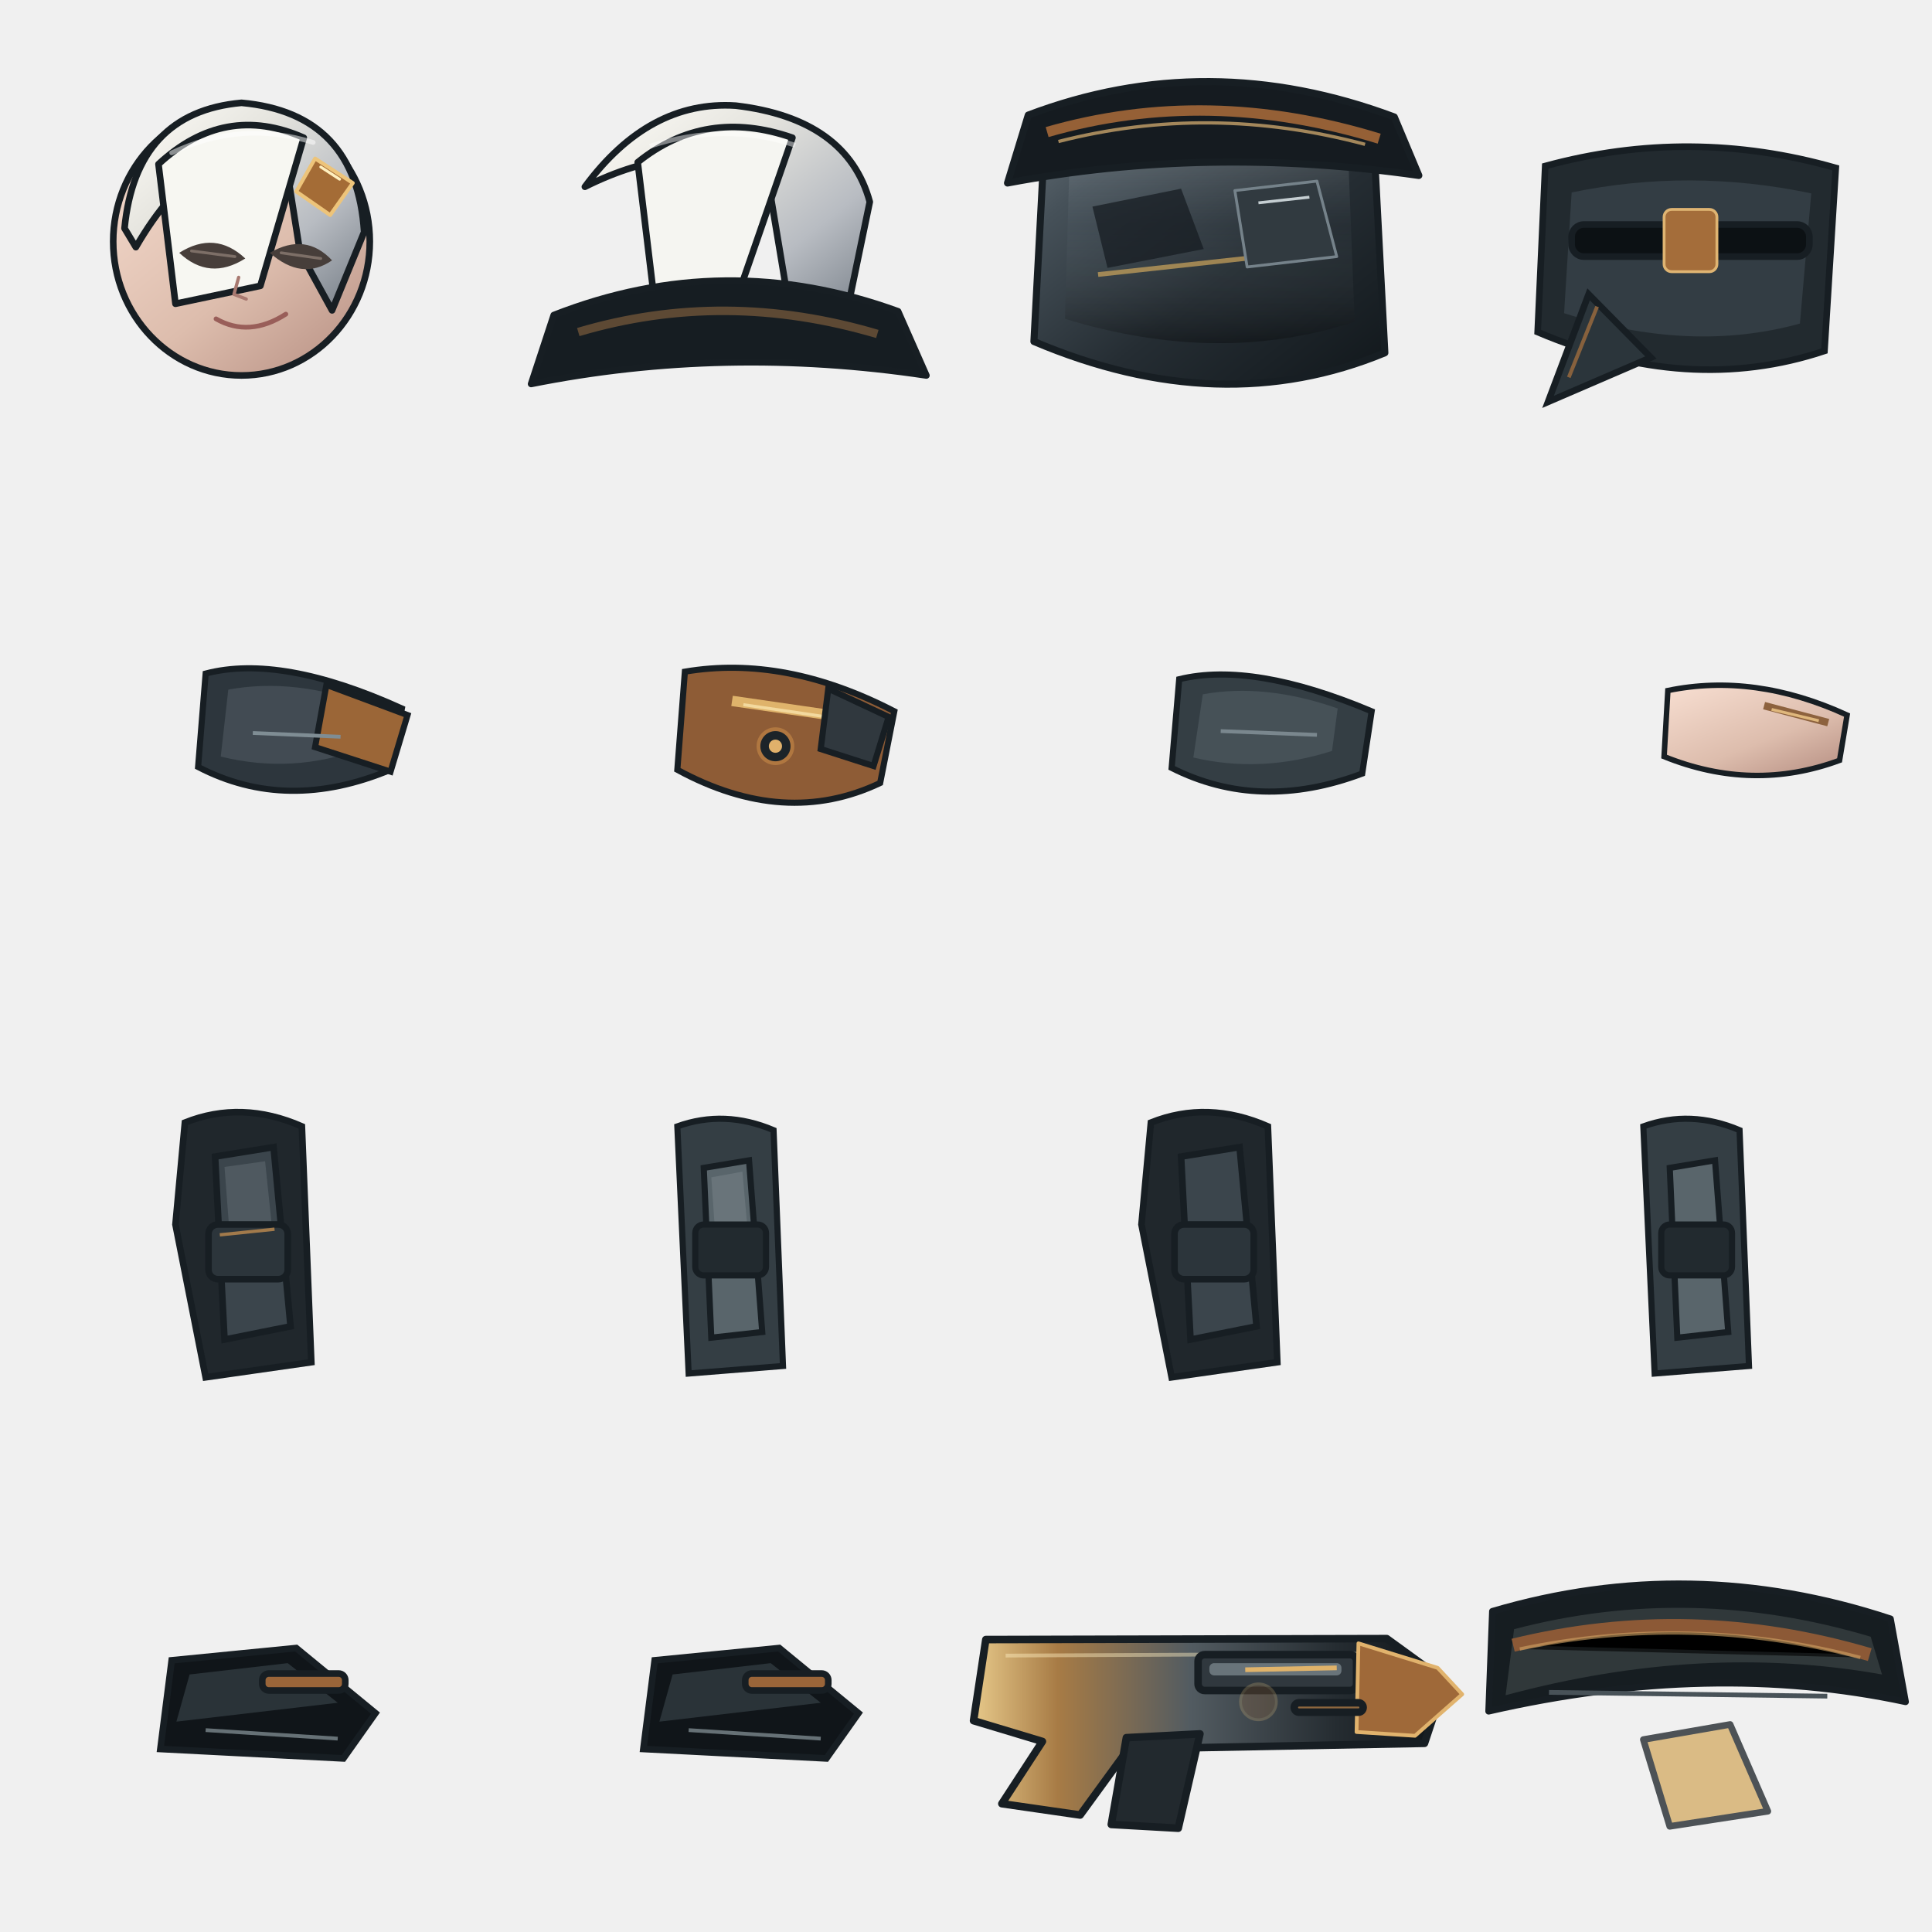
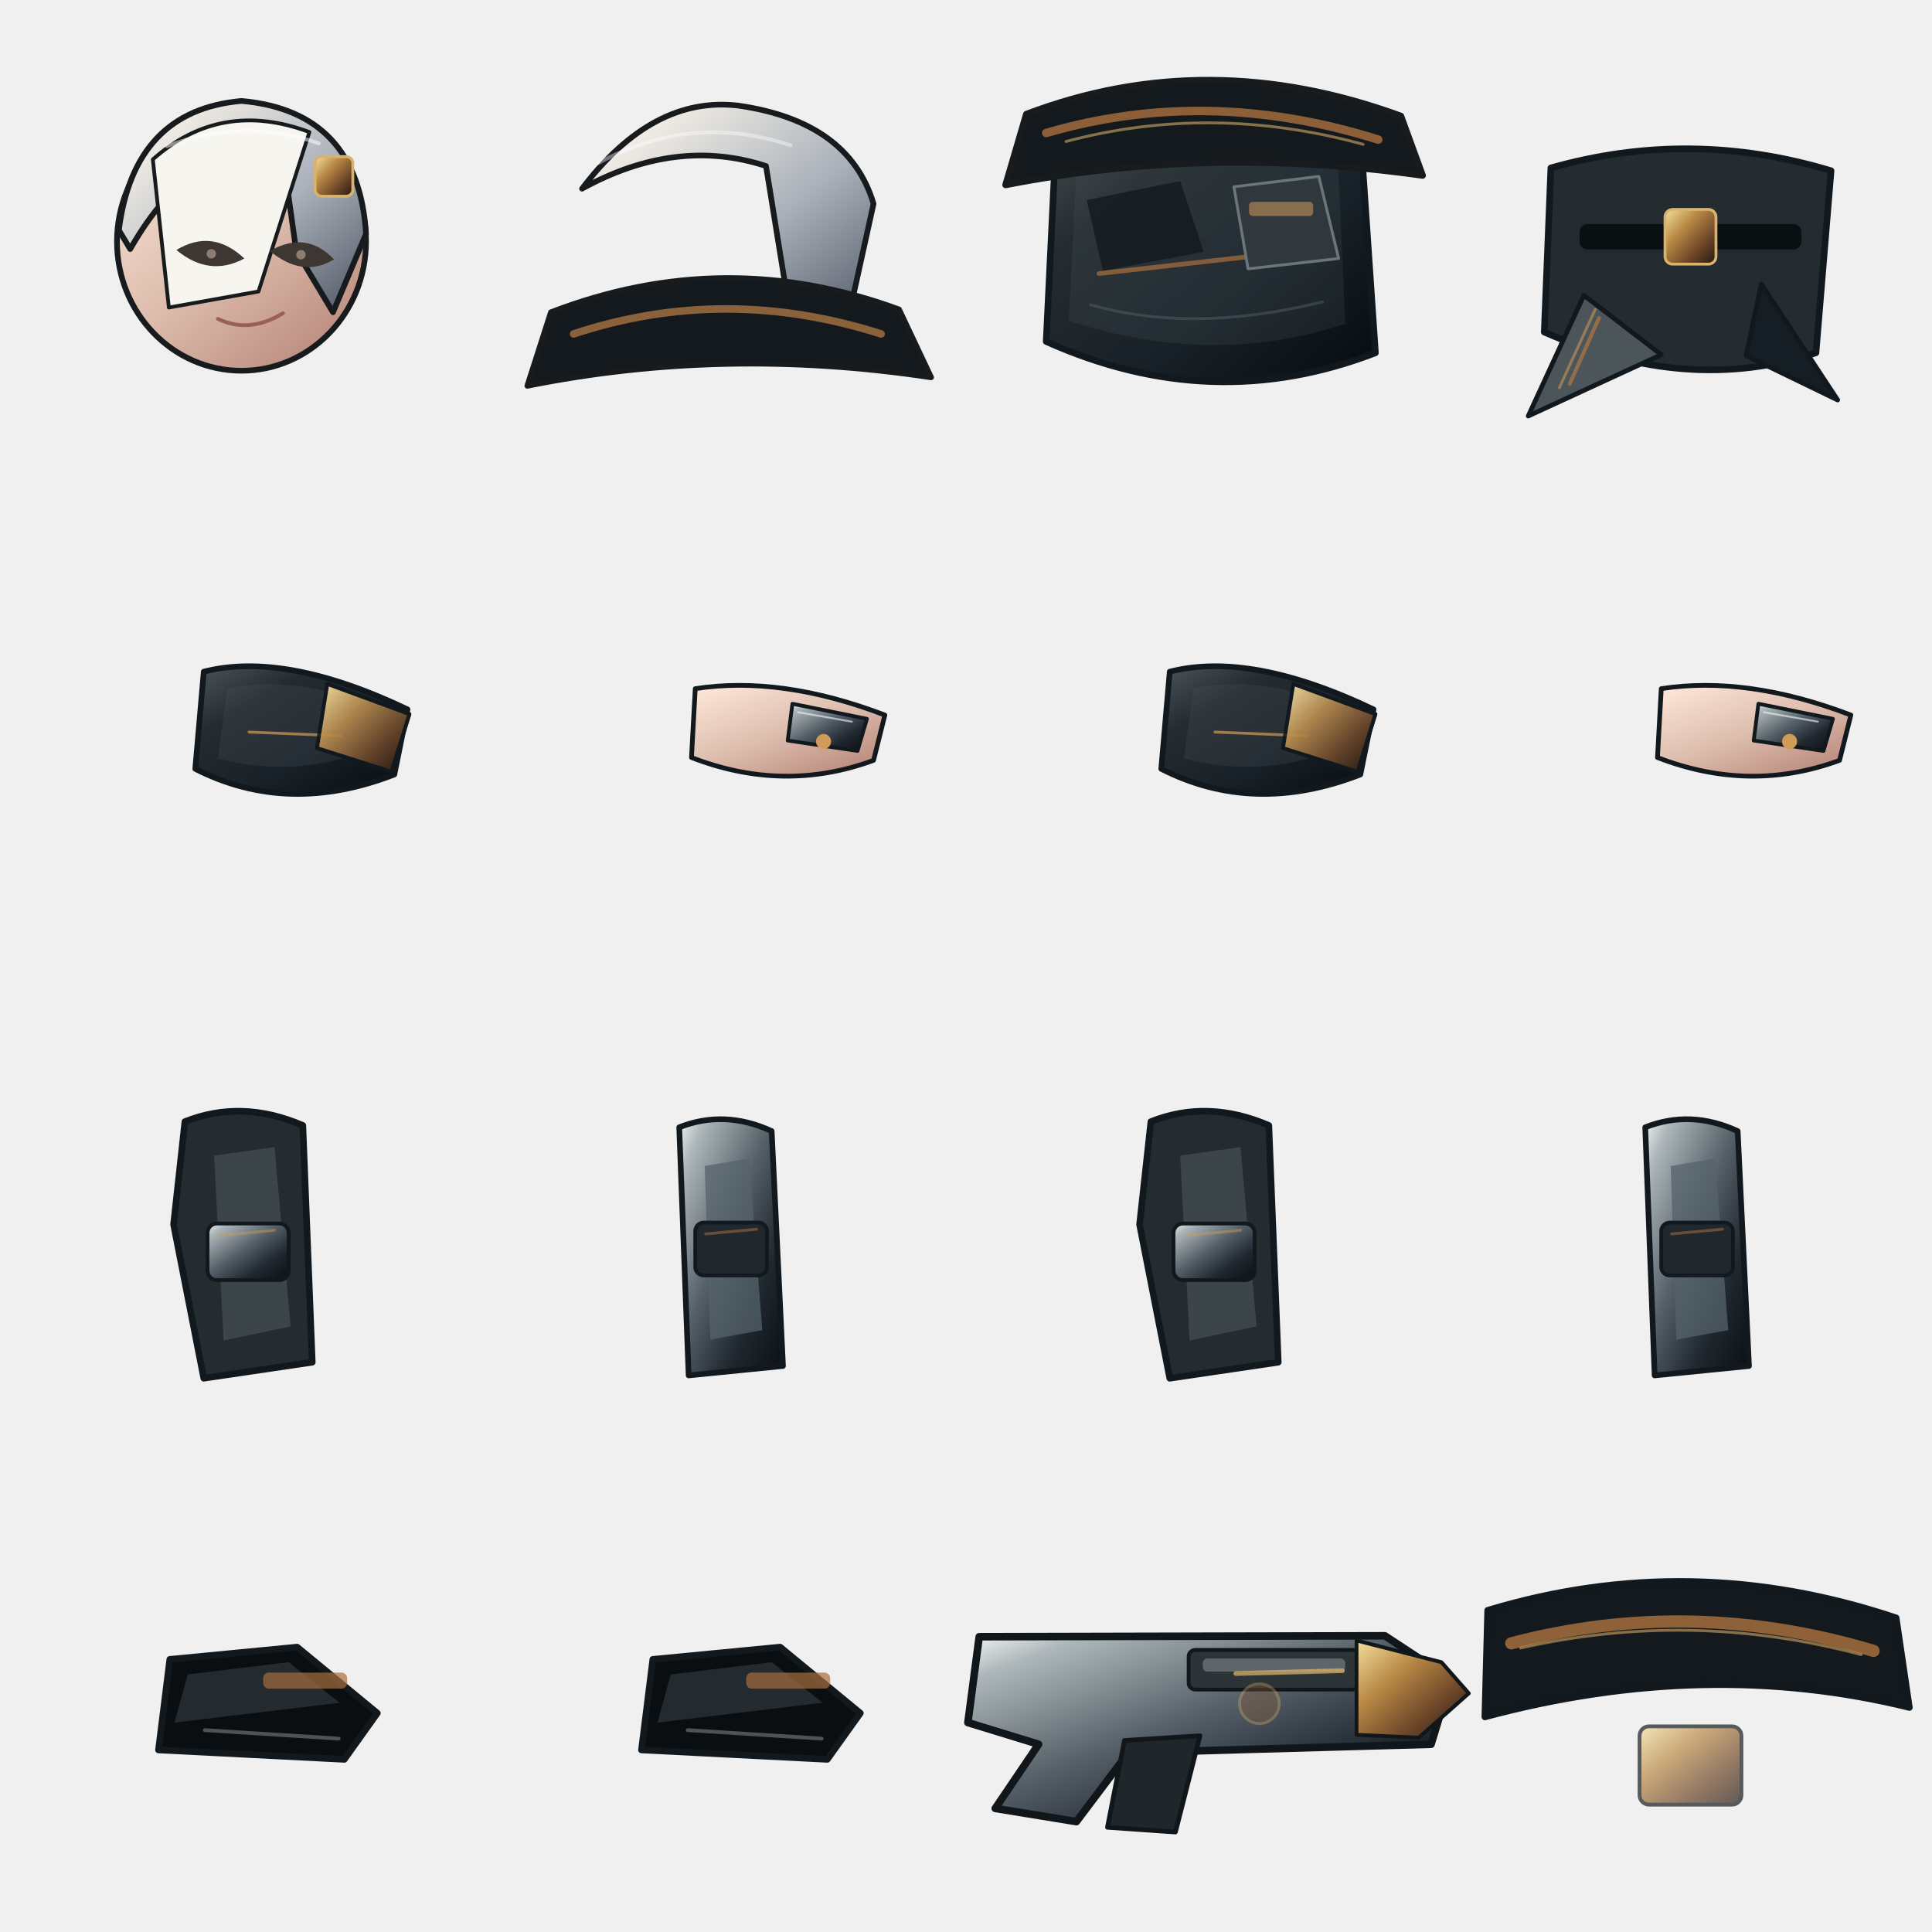
<svg xmlns="http://www.w3.org/2000/svg" width="2048" height="2048" viewBox="0 0 2048 2048">
  <defs>
-     <linearGradient id="armor" x1="0" y1="0" x2="1" y2="1">
-       <stop stop-color="#69747b" />
-       <stop offset=".22" stop-color="#465159" />
-       <stop offset=".58" stop-color="#252d33" />
-       <stop offset="1" stop-color="#11171b" />
+     <linearGradient id="body" x1="0" y1="0" x2="1" y2="1">
+       <stop offset="0" stop-color="#4b555a" />
+       <stop offset=".28" stop-color="#252c30" />
+       <stop offset=".62" stop-color="#182128" />
+       <stop offset="1" stop-color="#070b0e" />
    </linearGradient>
-     <linearGradient id="armorHi" x1="0" y1="0" x2="0" y2="1">
-       <stop stop-color="#d4d9dc" stop-opacity=".22" />
-       <stop offset=".45" stop-color="#83919a" stop-opacity=".06" />
-       <stop offset="1" stop-color="#000" stop-opacity=".30" />
+     <linearGradient id="metal" x1="0" y1="0" x2="1" y2="1">
+       <stop offset="0" stop-color="#f2f4f4" />
+       <stop offset=".12" stop-color="#aeb8bb" />
+       <stop offset=".45" stop-color="#566068" />
+       <stop offset=".72" stop-color="#202830" />
+       <stop offset="1" stop-color="#0b0f13" />
+     </linearGradient>
+     <linearGradient id="skin" x1="0" y1="0" x2=".8" y2="1">
+       <stop offset="0" stop-color="#ffe9dc" />
+       <stop offset=".55" stop-color="#ddbdad" />
+       <stop offset="1" stop-color="#b9897d" />
    </linearGradient>
    <linearGradient id="hair" x1="0" y1="0" x2="1" y2="1">
-       <stop stop-color="#fffef9" />
-       <stop offset=".34" stop-color="#e6e5df" />
-       <stop offset=".68" stop-color="#b8bcc2" />
-       <stop offset="1" stop-color="#737b84" />
+       <stop offset="0" stop-color="#ffffff" />
+       <stop offset=".18" stop-color="#eeeae3" />
+       <stop offset=".58" stop-color="#aab1ba" />
+       <stop offset="1" stop-color="#4e5663" />
    </linearGradient>
-     <linearGradient id="gun" x1="0" y1="0" x2="1" y2="0">
-       <stop stop-color="#e7c98a" />
-       <stop offset=".18" stop-color="#a77b45" />
-       <stop offset=".46" stop-color="#525b61" />
-       <stop offset=".77" stop-color="#252c31" />
-       <stop offset="1" stop-color="#0d1216" />
-     </linearGradient>
-     <linearGradient id="skin" x1="0" y1="0" x2=".8" y2="1">
-       <stop stop-color="#f8dfd2" />
-       <stop offset=".64" stop-color="#ddbdad" />
-       <stop offset="1" stop-color="#bd978a" />
+     <radialGradient id="glow">
+       <stop offset="0" stop-color="#ffffff" />
+       <stop offset=".2" stop-color="#d09a57" />
+       <stop offset=".55" stop-color="#d09a57" stop-opacity=".4" />
+       <stop offset="1" stop-color="#d09a57" stop-opacity="0" />
+     </radialGradient>
+     <linearGradient id="gold" x1="0" y1="0" x2="1" y2="1">
+       <stop stop-color="#f5df9e" />
+       <stop offset=".35" stop-color="#b98945" />
+       <stop offset=".7" stop-color="#6b4528" />
+       <stop offset="1" stop-color="#23180f" />
    </linearGradient>
  </defs>
-   <g transform="translate(256 256)" stroke="#171e23" stroke-width="7" stroke-linejoin="round" stroke-linecap="round">
-     <ellipse rx="136" ry="142" fill="url(#skin)" />
-     <path d="M-124-14 Q-112-137 0-147 Q122-136 130-10 L96 73 L62 11 L46-90 Q-42-115-112 6Z" fill="url(#hair)" />
-     <path d="M-88-82 Q-18-147 66-110 L20 47 L-70 66Z" fill="#f7f7f2" />
-     <path d="M-74-94 Q0-129 76-105" fill="none" stroke="#ffffff" stroke-width="5" opacity=".5" />
-     <path d="M-66 12 Q-28-12 4 18 Q-34 42-66 12M30 12 Q68-10 96 20 Q64 42 30 12" fill="#473e3a" stroke="none" />
-     <path d="M-53 10 L-7 16 M42 12 L84 18" stroke="#8f7f76" stroke-width="3" opacity=".75" />
-     <path d="M-3 38 L-8 56 L5 61" fill="none" stroke="#a87970" stroke-width="3.5" />
-     <path d="M-27 82 Q8 102 47 77" fill="none" stroke="#995e59" stroke-width="5" />
-     <path d="M78-88 L118-62 L94-28 L58-53Z" fill="#a46c36" stroke="#edc47a" stroke-width="4" />
-     <path d="M84-79 L104-66" stroke="#fff0bf" stroke-width="3" />
+   <g transform="translate(256 256)">
+     <ellipse cx="0" cy="0" rx="132" ry="137" fill="url(#skin)" stroke="#171b1e" stroke-width="6" opacity="1" />
+     <path d="M-130-12 Q-114-139 0-149 Q124-138 132-8 L97 75 L58 10 L44-90 Q-48-114-118 8Z" fill="url(#hair)" stroke="#171b1e" stroke-width="6" stroke-linejoin="round" stroke-linecap="round" opacity="1" />
+     <path d="M-94-87 Q-22-151 72-116 L18 53 L-77 70Z" fill="#f6f5f0" stroke="#171b1e" stroke-width="4" stroke-linejoin="round" stroke-linecap="round" opacity="1" />
+     <path d="M-79-101 Q3-132 82-104" fill="none" stroke="#ffffff" stroke-width="4" stroke-linecap="round" opacity="0.5" />
+     <path d="M-69 9 Q-31-14 3 18 Q-34 38-69 9 M30 10 Q69-12 98 19 Q65 39 30 10" fill="#3d3632" stroke="none" stroke-width="0" stroke-linejoin="round" stroke-linecap="round" opacity="1" />
+     <circle cx="-32" cy="13" r="5" fill="#8e7b70" stroke="none" stroke-width="0" opacity="1" />
+     <circle cx="63" cy="14" r="5" fill="#8e7b70" stroke="none" stroke-width="0" opacity="1" />
+     <path d="M-25 82 Q8 98 44 76" fill="none" stroke="#9a5f59" stroke-width="4" stroke-linecap="round" opacity="1" />
+     <rect x="78" y="-90" width="40" height="42" rx="7" fill="url(#gold)" stroke="#d9b36d" stroke-width="3" opacity="1" />
  </g>
-   <g transform="translate(768 256)" stroke="#171e23" stroke-width="7" stroke-linejoin="round">
-     <path d="M-148-58 Q-80-150 12-144 Q130-130 154-42 L126 93 L66 54 L44-78 Q-46-109-148-58Z" fill="url(#hair)" />
-     <path d="M-92-84 Q-20-142 72-110 L18 46 L-72 82Z" fill="#f5f5f1" />
-     <path d="M-79-101 Q0-127 75-102" fill="none" stroke="#fff" stroke-width="5" opacity=".45" />
-     <path d="M-181 78 Q0 7 184 74 L214 142 Q0 110-205 151Z" fill="#161d22" />
-     <path d="M-155 96 Q0 50 162 98" fill="none" stroke="#6f5438" stroke-width="9" opacity=".8" />
+   <g transform="translate(768 256)">
+     <path d="M-151-56 Q-76-155 15-144 Q132-127 158-40 L128 96 L66 56 L44-80 Q-51-111-151-56Z" fill="url(#hair)" stroke="#171b1e" stroke-width="6" stroke-linejoin="round" stroke-linecap="round" opacity="1" />
+     <path d="M-184 75 Q0 4 185 72 L219 144 Q0 111-209 153Z" fill="#14191d" stroke="#171b1e" stroke-width="6" stroke-linejoin="round" stroke-linecap="round" opacity="1" />
+     <path d="M-160 98 Q0 45 166 98" fill="none" stroke="#b07a44" stroke-width="8" stroke-linecap="round" opacity="0.75" />
+     <path d="M-134-83 Q-35-137 70-102" fill="none" stroke="#fff" stroke-width="4" stroke-linecap="round" opacity="0.4" />
  </g>
-   <g transform="translate(1280 256)" stroke="#171e23" stroke-width="7.5" stroke-linejoin="round">
-     <path d="M-172-120 Q0-175 176-112 L188 118 Q14 190-184 106Z" fill="url(#armor)" />
-     <path d="M-146-95 Q4-142 149-94 L156 85 Q13 132-151 82Z" fill="url(#armorHi)" stroke="none" />
-     <path d="M-190-134 Q0-206 198-132 L224-70 Q0-102-212-62Z" fill="#151b20" />
-     <path d="M-170-116 Q0-165 182-109" stroke="#956036" stroke-width="11" fill="none" />
-     <path d="M-158-106 Q2-147 167-103" stroke="#e0b574" stroke-width="3.5" fill="none" opacity=".7" />
-     <path d="M-116 35 L122 9" stroke="#d1a95d" stroke-width="5" fill="none" opacity=".68" />
-     <path d="M-122-37 L-28-56 L-4 8 L-106 28Z" fill="#151b20" opacity=".72" stroke="none" />
-     <path d="M29-54 L116-64 L137 16 L42 27Z" fill="#313a40" stroke="#75828a" stroke-width="3" />
-     <path d="M54-41 L108-47" stroke="#c5ced2" stroke-width="3" />
+   <g transform="translate(1280 256)">
+     <path d="M-160-120 Q0-174 162-116 L178 118 Q5 185-171 106Z" fill="url(#body)" stroke="#11191e" stroke-width="7" stroke-linejoin="round" stroke-linecap="round" opacity="1" />
+     <path d="M-138-97 Q0-142 138-93 L146 87 Q6 134-147 84Z" fill="#4b555a" stroke="none" stroke-width="0" stroke-linejoin="round" stroke-linecap="round" opacity="0.22" />
+     <path d="M-133-84 Q-17-126 113-88" fill="none" stroke="#dbe3e7" stroke-width="3" stroke-linecap="round" opacity="0.2" />
+     <path d="M-115 34 L115 8" fill="none" stroke="#a76e3d" stroke-width="5" stroke-linecap="round" opacity="0.72" />
+     <path d="M-128-44 L-29-64 L-4 11 L-111 31Z" fill="#11171b" stroke="none" stroke-width="0" stroke-linejoin="round" stroke-linecap="round" opacity="0.75" />
+     <path d="M28-58 L118-69 L139 18 L43 29Z" fill="#30383d" stroke="#69767c" stroke-width="3" stroke-linejoin="round" stroke-linecap="round" opacity="1" />
+     <rect x="44" y="-42" width="68" height="15" rx="4" fill="#d09a57" stroke="none" stroke-width="0" opacity="0.55" />
+     <path d="M-124 67 Q-16 98 122 64" fill="none" stroke="#606b72" stroke-width="3" stroke-linecap="round" opacity="0.4" />
+     <path d="M-192-135 Q0-208 205-133 L228-70 Q1-102-214-60Z" fill="#13191d" stroke="#171b1e" stroke-width="7" stroke-linejoin="round" stroke-linecap="round" opacity="1" />
+     <path d="M-171-115 Q0-165 181-108" fill="none" stroke="#a76e3e" stroke-width="9" stroke-linecap="round" opacity="0.82" />
+     <path d="M-150-106 Q4-147 165-103" fill="none" stroke="#e3b970" stroke-width="3" stroke-linecap="round" opacity="0.55" />
  </g>
-   <g transform="translate(1792 256)" stroke="#171e23" stroke-width="7">
-     <path d="M-154-80 Q0-122 154-78 L142 116 Q-2 164-162 96Z" fill="#222a2f" />
-     <path d="M-126-52 Q0-78 128-51 L116 87 Q0 119-134 76Z" fill="#465159" opacity=".48" stroke="none" />
-     <rect x="-126" y="-18" width="252" height="34" rx="13" fill="#0c1114" />
-     <rect x="-28" y="-34" width="56" height="66" rx="8" fill="#a46d3a" stroke="#dfb472" stroke-width="3" />
-     <path d="M-108 56 L-151 170 L-42 123Z" fill="#2b353b" />
-     <path d="M-99 69 L-129 144" stroke="#87613d" stroke-width="4" />
+   <g transform="translate(1792 256)">
+     <path d="M-148-78 Q0-120 149-75 L133 118 Q-3 163-155 96Z" fill="#252c30" stroke="#11191e" stroke-width="7" stroke-linejoin="round" stroke-linecap="round" opacity="1" />
+     <rect x="-119" y="-20" width="238" height="30" rx="10" fill="#0a0f12" stroke="#202a30" stroke-width="3" opacity="1" />
+     <rect x="-27" y="-34" width="54" height="58" rx="8" fill="url(#gold)" stroke="#d9b36c" stroke-width="3" opacity="1" />
+     <path d="M-113 57 L-172 185 L-31 120Z" fill="#4b555a" stroke="#11191e" stroke-width="5" stroke-linejoin="round" stroke-linecap="round" opacity="1" />
+     <path d="M75 45 L156 168 L59 121Z" fill="#151e24" stroke="#11191e" stroke-width="5" stroke-linejoin="round" stroke-linecap="round" opacity="1" />
+     <path d="M-101 72 L-139 155" fill="none" stroke="#d09a57" stroke-width="3" stroke-linecap="round" opacity="0.55" />
+     <path d="M-97 81 L-128 151" fill="none" stroke="#b27842" stroke-width="4" stroke-linecap="round" opacity="0.7" />
  </g>
-   <g transform="translate(256 768)" stroke="#171e23" stroke-width="6.5">
-     <path d="M-38-54 Q42-75 170-17 L158 48 Q48 94-46 45Z" fill="#2d363d" />
-     <path d="M-14-37 Q57-50 136-20 L129 25 Q55 53-22 34Z" fill="#6d7980" opacity=".32" stroke="none" />
-     <path d="M90-42 L176-10 L158 50 L78 24Z" fill="#9b6637" />
-     <path d="M12 9 L105 13" stroke="#7f8d94" stroke-width="4" />
+   <g transform="translate(256 768)">
+     <path d="M-40-56 Q46-78 176-16 L162 53 Q49 97-49 47Z" fill="url(#body)" stroke="#11191e" stroke-width="6" stroke-linejoin="round" stroke-linecap="round" opacity="1" />
+     <path d="M-15-38 Q55-53 141-19 L132 28 Q55 57-25 36Z" fill="#4b555a" stroke="none" stroke-width="0" stroke-linejoin="round" stroke-linecap="round" opacity="0.25" />
+     <path d="M91-43 L178-11 L159 50 L80 25Z" fill="url(#metal)" stroke="#11191e" stroke-width="4" stroke-linejoin="round" stroke-linecap="round" opacity="1" />
+     <path d="M8 8 L106 12" fill="none" stroke="#d09a57" stroke-width="3" stroke-linecap="round" opacity="0.7" />
+     <path d="M91-43 L178-11 L159 50 L80 25Z" fill="url(#gold)" stroke="#11191e" stroke-width="4" stroke-linejoin="round" stroke-linecap="round" opacity="0.85" />
  </g>
-   <g transform="translate(768 768)" stroke="#171e23" stroke-width="6.5">
-     <path d="M-42-56 Q64-74 180-14 L165 62 Q64 110-50 48Z" fill="#8e5c36" />
-     <path d="M8-25 L146-5" stroke="#dfb36b" stroke-width="11" />
-     <path d="M20-21 L129-5" stroke="#fff0bd" stroke-width="3.2" opacity=".62" />
-     <path d="M110-38 L174-8 L158 44 L102 26Z" fill="#30383e" />
-     <circle cx="54" cy="23" r="18" fill="#1c2429" stroke="#b07740" stroke-width="4" />
-     <circle cx="54" cy="23" r="7" fill="#e0b16b" stroke="none" />
+   <g transform="translate(768 768)">
+     <path d="M-31-38 Q60-52 170-10 L158 38 Q63 73-35 35Z" fill="url(#skin)" stroke="#11191e" stroke-width="5" stroke-linejoin="round" stroke-linecap="round" opacity="1" />
+     <path d="M72-22 L151-6 L141 28 L67 17Z" fill="url(#metal)" stroke="#11191e" stroke-width="4" stroke-linejoin="round" stroke-linecap="round" opacity="1" />
+     <path d="M78-13 L135-3" fill="none" stroke="#f5f7f8" stroke-width="2" stroke-linecap="round" opacity="0.6" />
+     <circle cx="105" cy="18" r="8" fill="#d09a57" stroke="none" stroke-width="0" opacity="1" />
  </g>
-   <g transform="translate(1280 768)" stroke="#171e23" stroke-width="6.5">
-     <path d="M-30-48 Q48-67 174-14 L164 52 Q55 93-38 46Z" fill="#343e44" />
-     <path d="M-5-32 Q61-44 138-17 L132 28 Q57 52-15 35Z" fill="#748189" opacity=".28" stroke="none" />
-     <path d="M14 7 L116 11" stroke="#7a878e" stroke-width="4" />
+   <g transform="translate(1280 768)">
+     <path d="M-40-56 Q46-78 176-16 L162 53 Q49 97-49 47Z" fill="url(#body)" stroke="#11191e" stroke-width="6" stroke-linejoin="round" stroke-linecap="round" opacity="1" />
+     <path d="M-15-38 Q55-53 141-19 L132 28 Q55 57-25 36Z" fill="#4b555a" stroke="none" stroke-width="0" stroke-linejoin="round" stroke-linecap="round" opacity="0.25" />
+     <path d="M91-43 L178-11 L159 50 L80 25Z" fill="url(#metal)" stroke="#11191e" stroke-width="4" stroke-linejoin="round" stroke-linecap="round" opacity="1" />
+     <path d="M8 8 L106 12" fill="none" stroke="#d09a57" stroke-width="3" stroke-linecap="round" opacity="0.7" />
+     <path d="M91-43 L178-11 L159 50 L80 25Z" fill="url(#gold)" stroke="#11191e" stroke-width="4" stroke-linejoin="round" stroke-linecap="round" opacity="0.85" />
  </g>
-   <g transform="translate(1792 768)" stroke="#171e23" stroke-width="5.8">
-     <path d="M-24-36 Q68-55 166-10 L158 38 Q66 72-28 34Z" fill="url(#skin)" />
-     <path d="M78-20 L146-2" stroke="#8d623e" stroke-width="8" />
-     <path d="M86-16 L136-4" stroke="#dfb77c" stroke-width="3" />
+   <g transform="translate(1792 768)">
+     <path d="M-31-38 Q60-52 170-10 L158 38 Q63 73-35 35Z" fill="url(#skin)" stroke="#11191e" stroke-width="5" stroke-linejoin="round" stroke-linecap="round" opacity="1" />
+     <path d="M72-22 L151-6 L141 28 L67 17Z" fill="url(#metal)" stroke="#11191e" stroke-width="4" stroke-linejoin="round" stroke-linecap="round" opacity="1" />
+     <path d="M78-13 L135-3" fill="none" stroke="#f5f7f8" stroke-width="2" stroke-linecap="round" opacity="0.6" />
+     <circle cx="105" cy="18" r="8" fill="#d09a57" stroke="none" stroke-width="0" opacity="1" />
  </g>
-   <g transform="translate(256 1280)" stroke="#171e23" stroke-width="7">
-     <path d="M-60-90 Q0-114 64-86 L74 164 L-38 180 L-70 18Z" fill="#20272c" />
-     <path d="M-28-54 L34-64 L52 126 L-18 140Z" fill="#3b454c" />
-     <path d="M-18-43 L25-49 L37 66 L-9 75Z" fill="#768188" opacity=".34" stroke="none" />
-     <rect x="-35" y="18" width="84" height="58" rx="10" fill="#2c353b" />
-     <path d="M-23 29 L35 23" stroke="#a27a4b" stroke-width="3.5" />
+   <g transform="translate(256 1280)">
+     <path d="M-60-91 Q0-115 65-87 L75 164 L-40 181 L-72 18Z" fill="#252c30" stroke="#11191e" stroke-width="7" stroke-linejoin="round" stroke-linecap="round" opacity="1" />
+     <path d="M-29-55 L35-64 L52 126 L-19 141Z" fill="#4b555a" stroke="none" stroke-width="0" stroke-linejoin="round" stroke-linecap="round" opacity="0.6" />
+     <rect x="-36" y="17" width="86" height="60" rx="10" fill="url(#metal)" stroke="#11191e" stroke-width="4" opacity="1" />
+     <path d="M-24 30 L35 24" fill="none" stroke="#d09a57" stroke-width="3" stroke-linecap="round" opacity="0.45" />
  </g>
-   <g transform="translate(768 1280)" stroke="#171e23" stroke-width="6.5">
-     <path d="M-50-86 Q0-104 52-82 L62 168 L-38 176Z" fill="#343e44" />
-     <path d="M-22-42 L26-50 L40 132 L-14 138Z" fill="#59656b" />
-     <path d="M-14-32 L19-38 L28 63 L-7 69Z" fill="#89949a" opacity=".32" stroke="none" />
-     <rect x="-31" y="18" width="75" height="54" rx="9" fill="#222a2f" />
+   <g transform="translate(768 1280)">
+     <path d="M-48-85 Q0-104 50-81 L62 168 L-38 178Z" fill="url(#metal)" stroke="#11191e" stroke-width="6" stroke-linejoin="round" stroke-linecap="round" opacity="1" />
+     <path d="M-21-44 L26-52 L40 130 L-15 140Z" fill="#56636b" stroke="none" stroke-width="0" stroke-linejoin="round" stroke-linecap="round" opacity="0.75" />
+     <rect x="-31" y="16" width="76" height="56" rx="9" fill="#20282d" stroke="#11191e" stroke-width="4" opacity="1" />
+     <path d="M-20 28 L34 23" fill="none" stroke="#a76e3d" stroke-width="3" stroke-linecap="round" opacity="0.55" />
  </g>
-   <g transform="translate(1280 1280)" stroke="#171e23" stroke-width="7">
-     <path d="M-60-90 Q0-114 64-86 L74 164 L-38 180 L-70 18Z" fill="#20272c" />
-     <path d="M-28-54 L34-64 L52 126 L-18 140Z" fill="#3b454c" />
-     <rect x="-35" y="18" width="84" height="58" rx="10" fill="#2c353b" />
+   <g transform="translate(1280 1280)">
+     <path d="M-60-91 Q0-115 65-87 L75 164 L-40 181 L-72 18Z" fill="#252c30" stroke="#11191e" stroke-width="7" stroke-linejoin="round" stroke-linecap="round" opacity="1" />
+     <path d="M-29-55 L35-64 L52 126 L-19 141Z" fill="#4b555a" stroke="none" stroke-width="0" stroke-linejoin="round" stroke-linecap="round" opacity="0.6" />
+     <rect x="-36" y="17" width="86" height="60" rx="10" fill="url(#metal)" stroke="#11191e" stroke-width="4" opacity="1" />
+     <path d="M-24 30 L35 24" fill="none" stroke="#d09a57" stroke-width="3" stroke-linecap="round" opacity="0.45" />
  </g>
-   <g transform="translate(1792 1280)" stroke="#171e23" stroke-width="6.5">
-     <path d="M-50-86 Q0-104 52-82 L62 168 L-38 176Z" fill="#343e44" />
-     <path d="M-22-42 L26-50 L40 132 L-14 138Z" fill="#59656b" />
-     <rect x="-31" y="18" width="75" height="54" rx="9" fill="#222a2f" />
+   <g transform="translate(1792 1280)">
+     <path d="M-48-85 Q0-104 50-81 L62 168 L-38 178Z" fill="url(#metal)" stroke="#11191e" stroke-width="6" stroke-linejoin="round" stroke-linecap="round" opacity="1" />
+     <path d="M-21-44 L26-52 L40 130 L-15 140Z" fill="#56636b" stroke="none" stroke-width="0" stroke-linejoin="round" stroke-linecap="round" opacity="0.75" />
+     <rect x="-31" y="16" width="76" height="56" rx="9" fill="#20282d" stroke="#11191e" stroke-width="4" opacity="1" />
+     <path d="M-20 28 L34 23" fill="none" stroke="#a76e3d" stroke-width="3" stroke-linecap="round" opacity="0.55" />
  </g>
-   <g transform="translate(256 1792)" stroke="#171e23" stroke-width="7">
-     <path d="M-74-32 L58-45 L142 24 L108 72 L-86 62Z" fill="#101519" />
-     <path d="M-55-17 L49-29 L102 13 L-69 33Z" fill="#2a3338" stroke="none" />
-     <rect x="22" y="-18" width="88" height="18" rx="7" fill="#9a6539" />
-     <path d="M-38 42 L102 51" stroke="#667176" stroke-width="4" />
+   <g transform="translate(256 1792)">
+     <path d="M-76-33 L59-46 L144 24 L109 73 L-88 63Z" fill="#0a0e11" stroke="#11191e" stroke-width="7" stroke-linejoin="round" stroke-linecap="round" opacity="1" />
+     <path d="M-57-17 L50-30 L104 13 L-71 34Z" fill="#252e34" stroke="none" stroke-width="0" stroke-linejoin="round" stroke-linecap="round" opacity="0.92" />
+     <rect x="23" y="-19" width="89" height="17" rx="6" fill="#a76e3d" stroke="none" stroke-width="0" opacity="0.7" />
+     <path d="M-39 42 L103 51" fill="none" stroke="#667178" stroke-width="4" stroke-linecap="round" opacity="0.7" />
  </g>
-   <g transform="translate(768 1792)" stroke="#171e23" stroke-width="7">
-     <path d="M-74-32 L58-45 L142 24 L108 72 L-86 62Z" fill="#101519" />
-     <path d="M-55-17 L49-29 L102 13 L-69 33Z" fill="#2a3338" stroke="none" />
-     <rect x="22" y="-18" width="88" height="18" rx="7" fill="#9a6539" />
-     <path d="M-38 42 L102 51" stroke="#667176" stroke-width="4" />
+   <g transform="translate(768 1792)">
+     <path d="M-76-33 L59-46 L144 24 L109 73 L-88 63Z" fill="#0a0e11" stroke="#11191e" stroke-width="7" stroke-linejoin="round" stroke-linecap="round" opacity="1" />
+     <path d="M-57-17 L50-30 L104 13 L-71 34Z" fill="#252e34" stroke="none" stroke-width="0" stroke-linejoin="round" stroke-linecap="round" opacity="0.92" />
+     <rect x="23" y="-19" width="89" height="17" rx="6" fill="#a76e3d" stroke="none" stroke-width="0" opacity="0.7" />
+     <path d="M-39 42 L103 51" fill="none" stroke="#667178" stroke-width="4" stroke-linecap="round" opacity="0.7" />
  </g>
-   <g transform="translate(1280 1792)" stroke="#171e23" stroke-width="8" stroke-linejoin="round">
-     <path d="M-235-54 L190-55 L252-10 L230 56 L-84 62 L-135 132 L-218 120 L-175 54 L-248 32Z" fill="url(#gun)" />
-     <path d="M-214-37 L173-39" stroke="#fff0c1" stroke-width="4" opacity=".44" />
-     <rect x="-10" y="-38" width="168" height="38" rx="7" fill="#30383e" />
-     <rect x="2" y="-29" width="140" height="13" rx="5" fill="#69747a" stroke="none" />
-     <path d="M160-50 L244-24 L270 4 L220 48 L158 44Z" fill="#9f6939" stroke="#e1b36d" stroke-width="4" />
-     <path d="M-86 50 L-8 46 L-31 146 L-102 142Z" fill="#22292e" />
-     <path d="M40-22 L137-24" stroke="#e0b36a" stroke-width="5" />
-     <rect x="92" y="13" width="73" height="10" rx="5" fill="#8c663e" />
-     <circle cx="54" cy="12" r="19" fill="#b77a43" opacity=".22" stroke="#f0c77e" stroke-width="3" />
+   <g transform="translate(1280 1792)">
+     <path d="M-242-57 L188-58 L258-12 L237 57 L-84 66 L-139 139 L-225 125 L-179 57 L-254 34Z" fill="url(#metal)" stroke="#10161a" stroke-width="8" stroke-linejoin="round" stroke-linecap="round" opacity="1" />
+     <rect x="-20" y="-43" width="181" height="42" rx="7" fill="#2d3438" stroke="#10161a" stroke-width="4" opacity="1" />
+     <rect x="-5" y="-34" width="151" height="14" rx="5" fill="#747c7e" stroke="none" stroke-width="0" opacity="0.7" />
+     <path d="M158-53 L248-30 L277 3 L224 50 L158 47Z" fill="url(#gold)" stroke="#10161a" stroke-width="4" stroke-linejoin="round" stroke-linecap="round" opacity="1" />
+     <path d="M-88 53 L-8 48 L-34 150 L-106 145Z" fill="#20272b" stroke="#10161a" stroke-width="5" stroke-linejoin="round" stroke-linecap="round" opacity="1" />
+     <circle cx="55" cy="14" r="21" fill="#8b5b37" stroke="#ddb36c" stroke-width="3" opacity="0.35" />
+     <path d="M30-18 L143-21" fill="none" stroke="#e2b66c" stroke-width="5" stroke-linecap="round" opacity="0.7" />
  </g>
-   <g transform="translate(1792 1792)" stroke="#171e23" stroke-width="7" stroke-linejoin="round">
-     <path d="M-210-84 Q0-146 212-76 L228 12 Q22-32-214 22Z" fill="#161d21" />
-     <path d="M-187-65 Q0-114 191-57 L203-17 Q12-51-196 5Z" fill="#30383a" stroke="none" />
-     <path d="M-188-48 Q0-94 190-38" stroke="#8c5936" stroke-width="14" />
-     <path d="M-181-44 Q0-82 180-35" stroke="#d2a464" stroke-width="3.5" opacity=".6" />
-     <path d="M-50 52 L42 36 L82 128 L-22 144Z" fill="#d3aa61" opacity=".75" />
-     <path d="M-150 2 L145 6" stroke="#485258" stroke-width="5" />
+   <g transform="translate(1792 1792)">
+     <path d="M-215-85 Q0-150 218-77 L232 18 Q17-35-218 28Z" fill="#13191d" stroke="#11191e" stroke-width="7" stroke-linejoin="round" stroke-linecap="round" opacity="1" />
+     <path d="M-190-50 Q0-100 194-42" fill="none" stroke="#a56d3e" stroke-width="13" stroke-linecap="round" opacity="0.85" />
+     <path d="M-180-45 Q0-86 181-38" fill="none" stroke="#e1b46b" stroke-width="3" stroke-linecap="round" opacity="0.55" />
+     <rect x="-54" y="38" width="108" height="83" rx="10" fill="url(#gold)" stroke="#11191e" stroke-width="4" opacity="0.7" />
  </g>
</svg>
